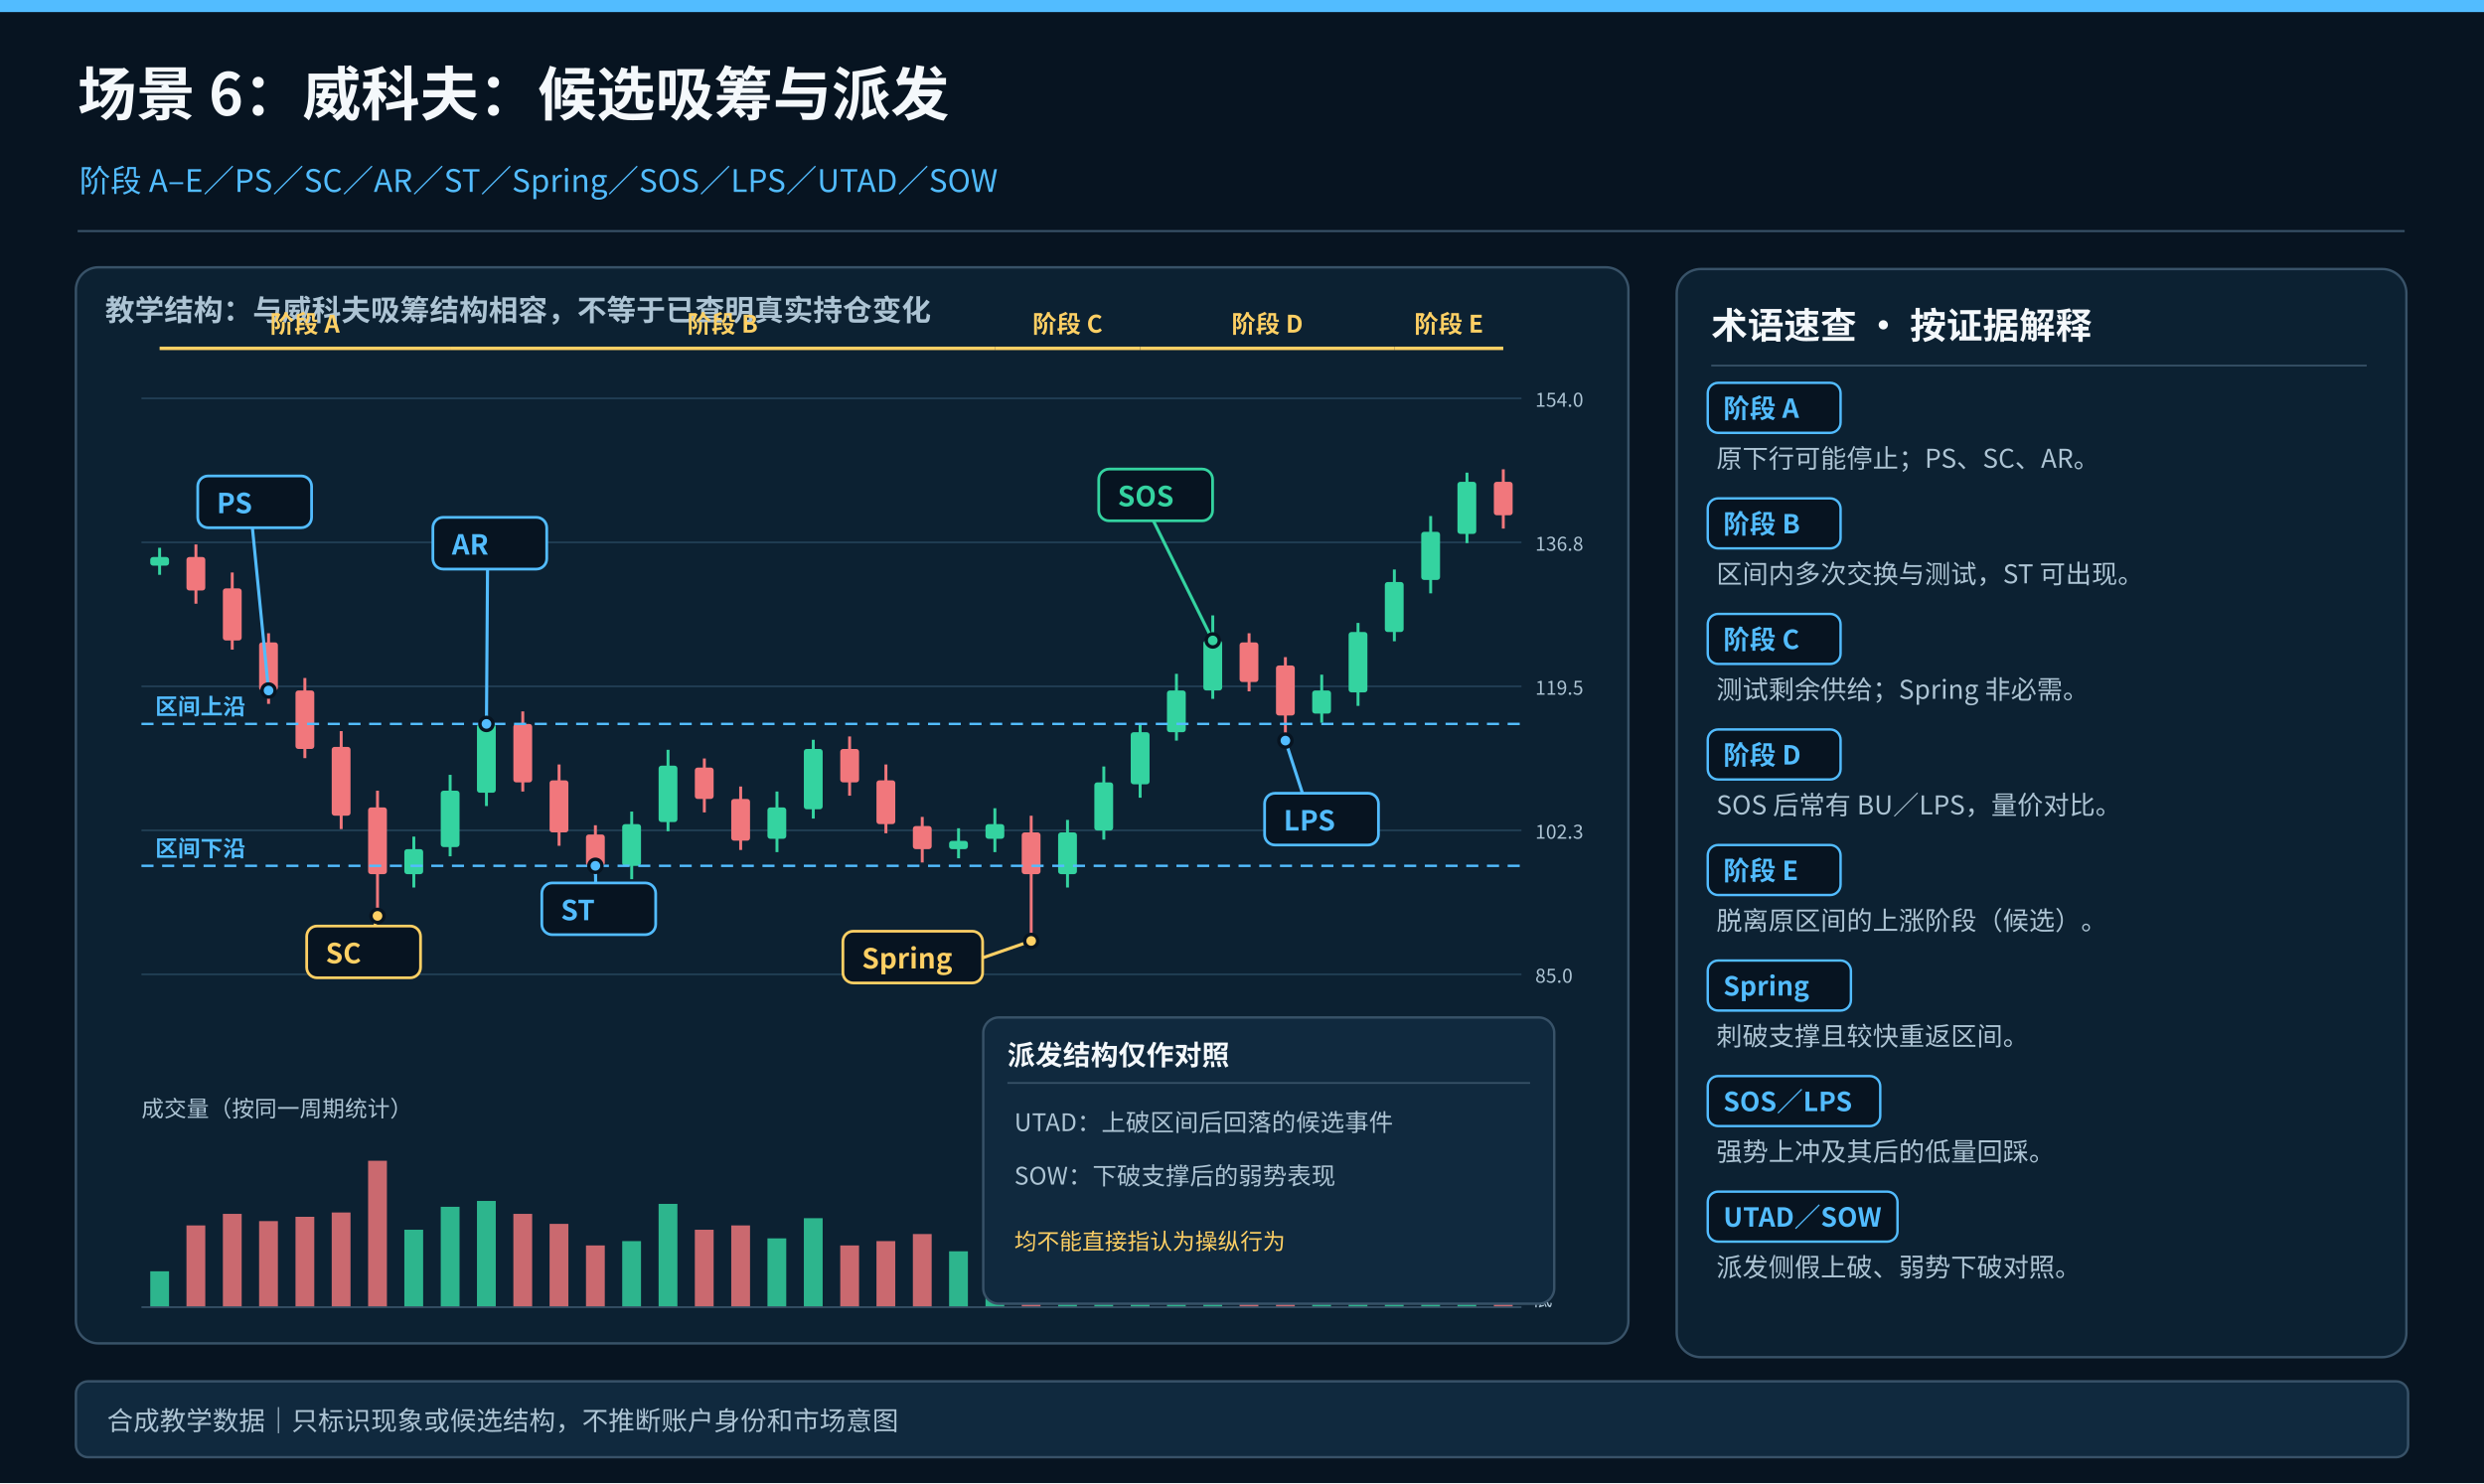
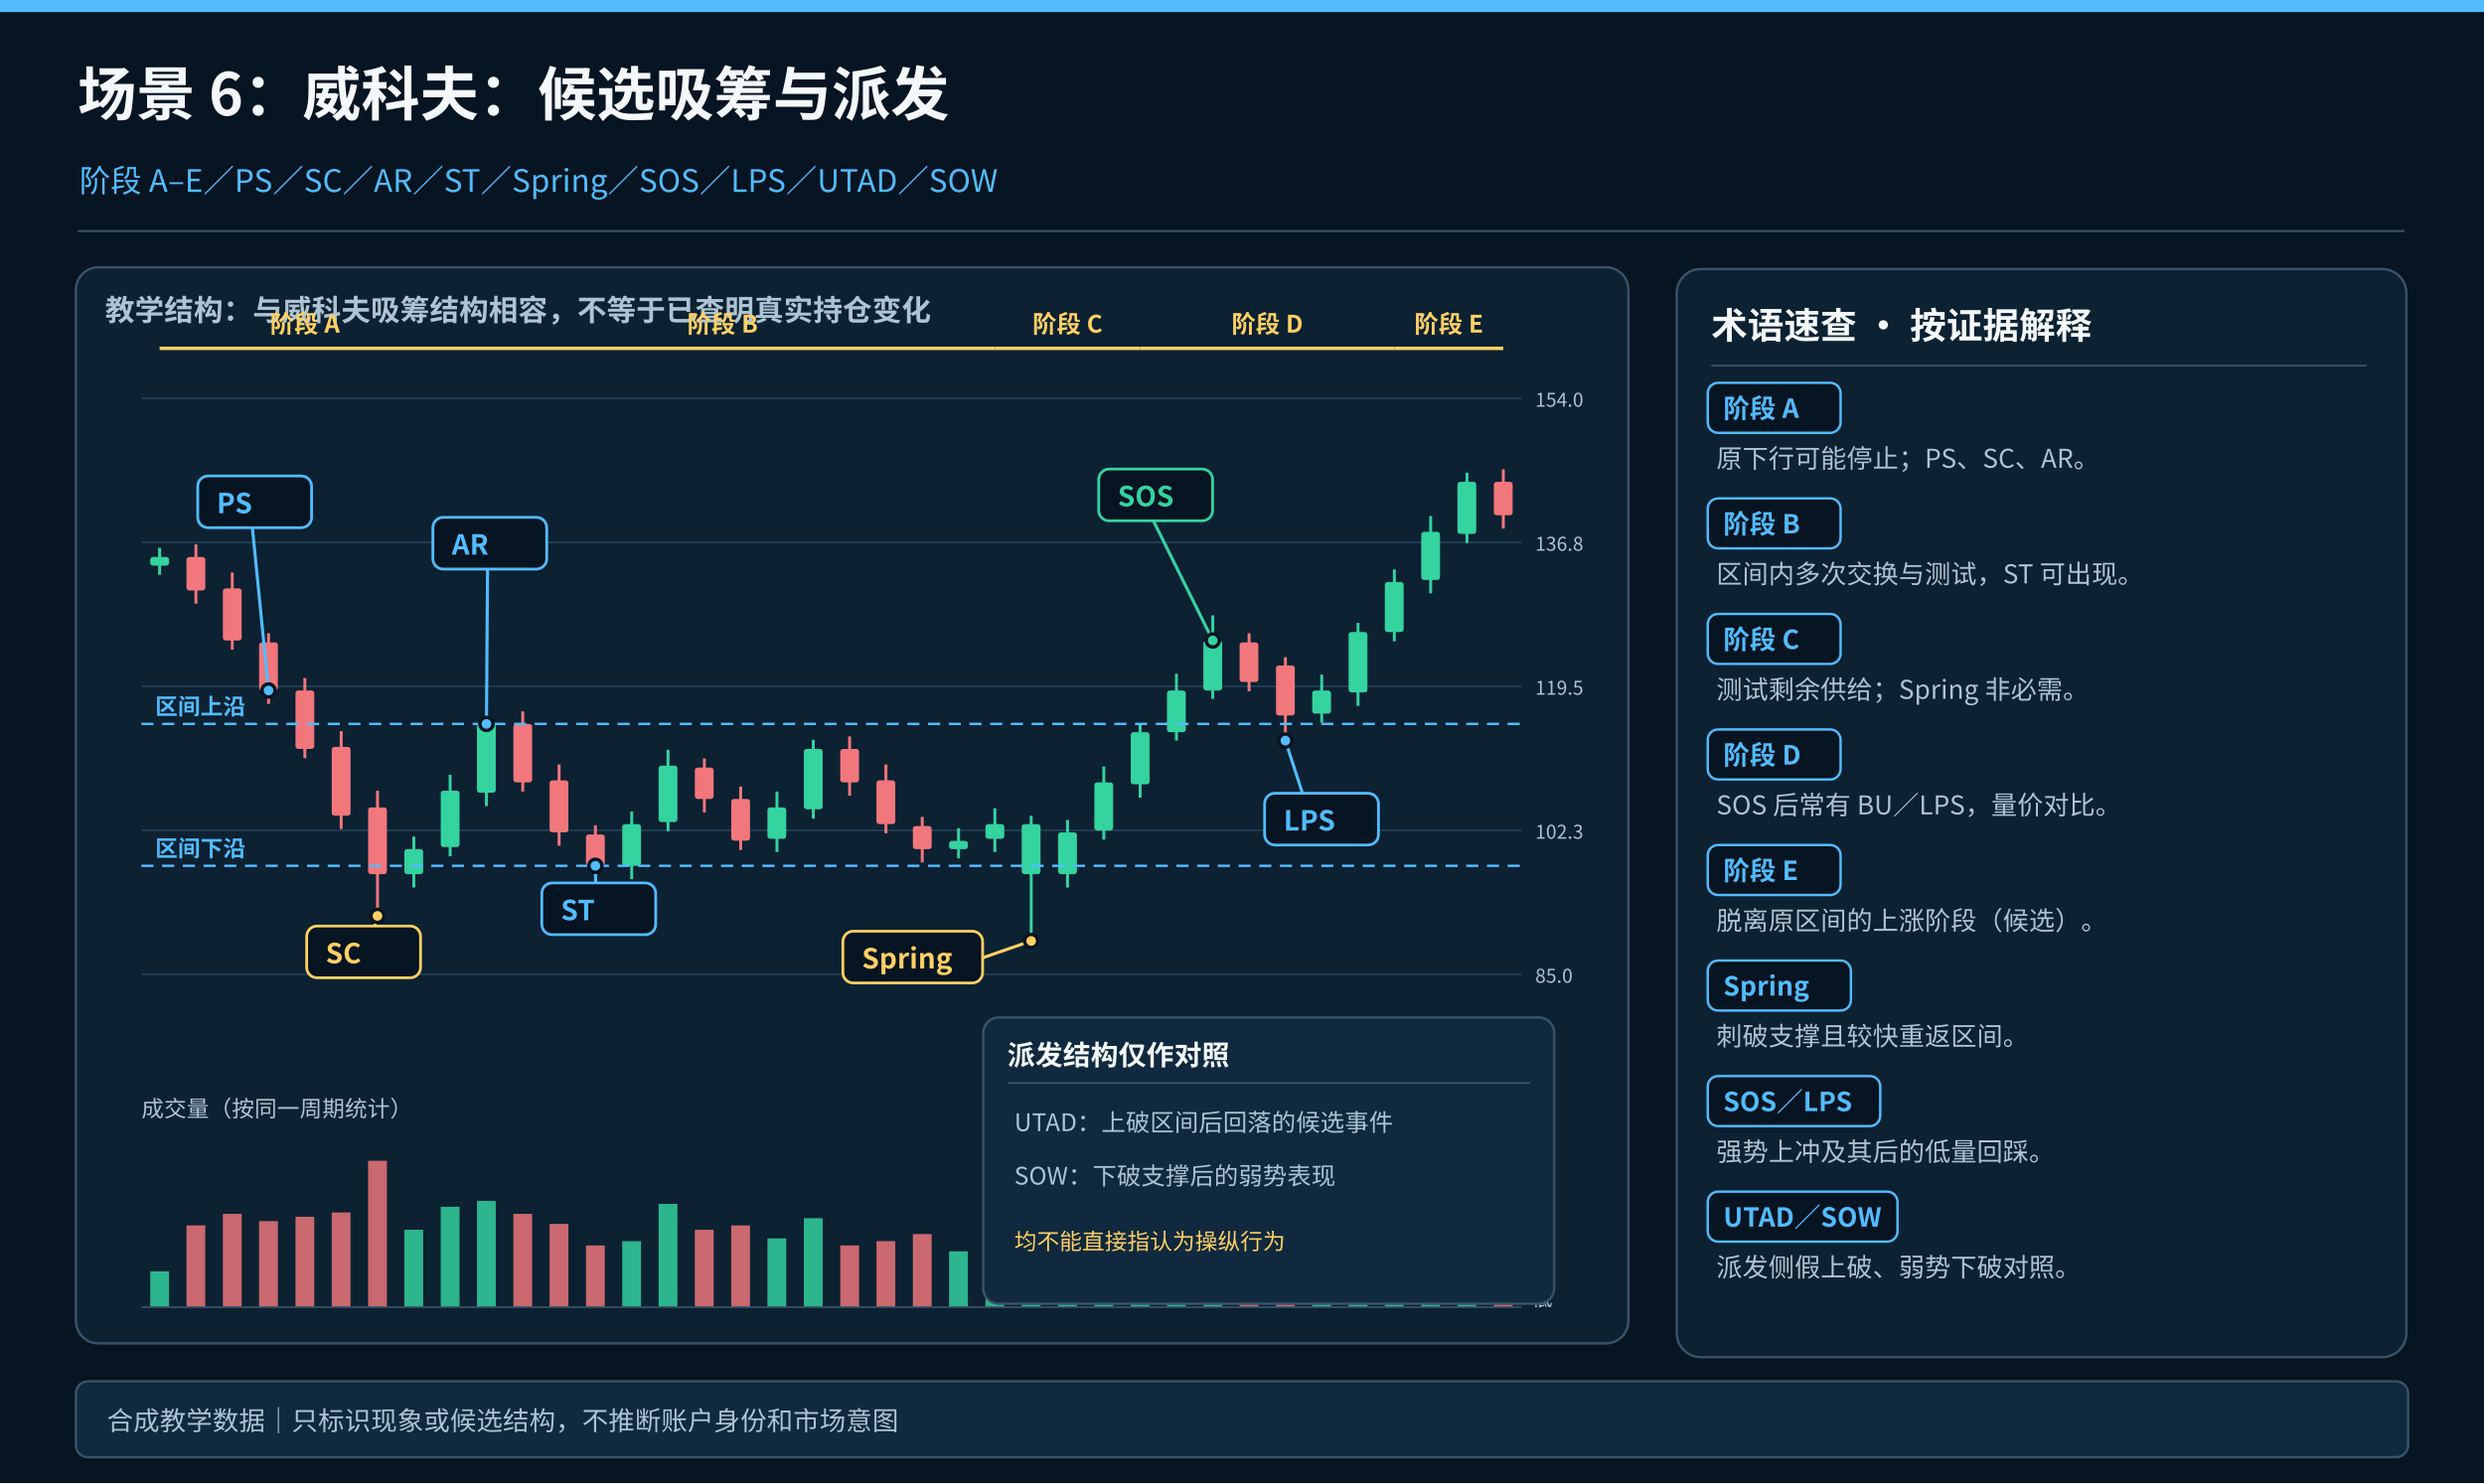
<svg xmlns="http://www.w3.org/2000/svg" width="1440" height="860" viewBox="0 0 1440 860" role="img" aria-label="威科夫：候选吸筹与派发">
  <rect width="1440" height="860" fill="#071421" />
  <rect x="0" y="0" width="1440" height="7" fill="#52bcff" />
  <style>text{font-family:"Noto Sans CJK SC","Noto Sans SC","Microsoft YaHei","PingFang SC",sans-serif;letter-spacing:.1px}</style>
  <text x="45" y="55" font-size="34" fill="#f4f8fb" font-weight="800" text-anchor="start" dominant-baseline="middle">场景 6：威科夫：候选吸筹与派发</text>
  <text x="46" y="105" font-size="18" fill="#52bcff" font-weight="500" text-anchor="start" dominant-baseline="middle">阶段 A–E／PS／SC／AR／ST／Spring／SOS／LPS／UTAD／SOW</text>
  <line x1="45" y1="134" x2="1394" y2="134" stroke="#385268" stroke-width="1.2" />
  <rect x="972" y="156" width="423" height="631" rx="14" fill="#0c2132" stroke="#385268" stroke-width="1.4" />
  <text x="992" y="189" font-size="21" fill="#f4f8fb" font-weight="800" text-anchor="start" dominant-baseline="middle">术语速查 · 按证据解释</text>
  <line x1="992" y1="212" x2="1372" y2="212" stroke="#385268" stroke-width="1" />
  <rect x="990" y="222" width="77" height="29" rx="6" fill="#071421" stroke="#52bcff" stroke-width="1.4" />
  <text x="999" y="237" font-size="15.2" fill="#52bcff" font-weight="700" text-anchor="start" dominant-baseline="middle">阶段 A</text>
  <text x="995" y="266" font-size="15" fill="#adc4d4" font-weight="400" text-anchor="start" dominant-baseline="middle">原下行可能停止；PS、SC、AR。</text>
  <rect x="990" y="289" width="77" height="29" rx="6" fill="#071421" stroke="#52bcff" stroke-width="1.4" />
  <text x="999" y="304" font-size="15.2" fill="#52bcff" font-weight="700" text-anchor="start" dominant-baseline="middle">阶段 B</text>
  <text x="995" y="333" font-size="15" fill="#adc4d4" font-weight="400" text-anchor="start" dominant-baseline="middle">区间内多次交换与测试，ST 可出现。</text>
  <rect x="990" y="356" width="77" height="29" rx="6" fill="#071421" stroke="#52bcff" stroke-width="1.4" />
  <text x="999" y="371" font-size="15.2" fill="#52bcff" font-weight="700" text-anchor="start" dominant-baseline="middle">阶段 C</text>
  <text x="995" y="400" font-size="15" fill="#adc4d4" font-weight="400" text-anchor="start" dominant-baseline="middle">测试剩余供给；Spring 非必需。</text>
  <rect x="990" y="423" width="77" height="29" rx="6" fill="#071421" stroke="#52bcff" stroke-width="1.4" />
  <text x="999" y="438" font-size="15.2" fill="#52bcff" font-weight="700" text-anchor="start" dominant-baseline="middle">阶段 D</text>
  <text x="995" y="467" font-size="15" fill="#adc4d4" font-weight="400" text-anchor="start" dominant-baseline="middle">SOS 后常有 BU／LPS，量价对比。</text>
  <rect x="990" y="490" width="77" height="29" rx="6" fill="#071421" stroke="#52bcff" stroke-width="1.4" />
  <text x="999" y="505" font-size="15.2" fill="#52bcff" font-weight="700" text-anchor="start" dominant-baseline="middle">阶段 E</text>
  <text x="995" y="534" font-size="15" fill="#adc4d4" font-weight="400" text-anchor="start" dominant-baseline="middle">脱离原区间的上涨阶段（候选）。</text>
  <rect x="990" y="557" width="83" height="29" rx="6" fill="#071421" stroke="#52bcff" stroke-width="1.4" />
  <text x="999" y="572" font-size="15.2" fill="#52bcff" font-weight="700" text-anchor="start" dominant-baseline="middle">Spring</text>
  <text x="995" y="601" font-size="15" fill="#adc4d4" font-weight="400" text-anchor="start" dominant-baseline="middle">刺破支撑且较快重返区间。</text>
  <rect x="990" y="624" width="100" height="29" rx="6" fill="#071421" stroke="#52bcff" stroke-width="1.4" />
  <text x="999" y="639" font-size="15.2" fill="#52bcff" font-weight="700" text-anchor="start" dominant-baseline="middle">SOS／LPS</text>
  <text x="995" y="668" font-size="15" fill="#adc4d4" font-weight="400" text-anchor="start" dominant-baseline="middle">强势上冲及其后的低量回踩。</text>
  <rect x="990" y="691" width="110" height="29" rx="6" fill="#071421" stroke="#52bcff" stroke-width="1.4" />
  <text x="999" y="706" font-size="15.2" fill="#52bcff" font-weight="700" text-anchor="start" dominant-baseline="middle">UTAD／SOW</text>
  <text x="995" y="735" font-size="15" fill="#adc4d4" font-weight="400" text-anchor="start" dominant-baseline="middle">派发侧假上破、弱势下破对照。</text>
  <rect x="44" y="801" width="1352" height="44" rx="7" fill="#10293e" stroke="#385268" stroke-width="1.4" />
  <text x="62" y="824" font-size="15.2" fill="#adc4d4" font-weight="500" text-anchor="start" dominant-baseline="middle">合成教学数据｜只标识现象或候选结构，不推断账户身份和市场意图</text>
  <rect x="44" y="155" width="900" height="624" rx="13" fill="#0c2132" stroke="#385268" stroke-width="1.4" />
  <text x="61" y="180" font-size="17" fill="#adc4d4" font-weight="650" text-anchor="start" dominant-baseline="middle">教学结构：与威科夫吸筹结构相容，不等于已查明真实持仓变化</text>
  <line x1="82" y1="231" x2="882" y2="231" stroke="#224056" stroke-width="1" />
  <text x="890" y="232" font-size="11" fill="#adc4d4" font-weight="500" text-anchor="start" dominant-baseline="middle">154.0</text>
  <line x1="82" y1="314.5" x2="882" y2="314.5" stroke="#224056" stroke-width="1" />
  <text x="890" y="315.5" font-size="11" fill="#adc4d4" font-weight="500" text-anchor="start" dominant-baseline="middle">136.8</text>
  <line x1="82" y1="398" x2="882" y2="398" stroke="#224056" stroke-width="1" />
  <text x="890" y="399" font-size="11" fill="#adc4d4" font-weight="500" text-anchor="start" dominant-baseline="middle">119.5</text>
  <line x1="82" y1="481.5" x2="882" y2="481.5" stroke="#224056" stroke-width="1" />
  <text x="890" y="482.5" font-size="11" fill="#adc4d4" font-weight="500" text-anchor="start" dominant-baseline="middle">102.3</text>
  <line x1="82" y1="565" x2="882" y2="565" stroke="#224056" stroke-width="1" />
  <text x="890" y="566" font-size="11" fill="#adc4d4" font-weight="500" text-anchor="start" dominant-baseline="middle">85.0</text>
  <line x1="92.526" y1="317.646" x2="92.526" y2="333.33" stroke="#34d3a0" stroke-width="1.7" />
  <rect x="87.1" y="323.0" width="10.9" height="5.0" rx="1.6" fill="#34d3a0" />
  <rect x="87.1" y="737.2" width="10.9" height="20.8" fill="#34d3a0" opacity=".83" />
  <line x1="113.579" y1="315.71" x2="113.579" y2="350.078" stroke="#f1777c" stroke-width="1.7" />
  <rect x="108.1" y="323.0" width="10.9" height="19.4" rx="1.6" fill="#f1777c" />
  <rect x="108.1" y="710.6" width="10.9" height="47.4" fill="#f1777c" opacity=".83" />
  <line x1="134.632" y1="331.974" x2="134.632" y2="376.701" stroke="#f1777c" stroke-width="1.7" />
  <rect x="129.2" y="341.2" width="10.9" height="30.2" rx="1.6" fill="#f1777c" />
  <rect x="129.2" y="703.9" width="10.9" height="54.1" fill="#f1777c" opacity=".83" />
  <line x1="155.684" y1="367.214" x2="155.684" y2="408.165" stroke="#f1777c" stroke-width="1.7" />
  <rect x="150.2" y="372.5" width="10.9" height="27.9" rx="1.6" fill="#f1777c" />
  <rect x="150.2" y="708.1" width="10.9" height="49.9" fill="#f1777c" opacity=".83" />
  <line x1="176.737" y1="393.159" x2="176.737" y2="439.629" stroke="#f1777c" stroke-width="1.7" />
  <rect x="171.3" y="400.4" width="10.9" height="33.9" rx="1.6" fill="#f1777c" />
  <rect x="171.3" y="705.6" width="10.9" height="52.4" fill="#f1777c" opacity=".83" />
  <line x1="197.789" y1="423.946" x2="197.789" y2="480.774" stroke="#f1777c" stroke-width="1.7" />
  <rect x="192.3" y="433.1" width="10.9" height="39.9" rx="1.6" fill="#f1777c" />
  <rect x="192.3" y="703.1" width="10.9" height="54.9" fill="#f1777c" opacity=".83" />
  <line x1="218.842" y1="458.507" x2="218.842" y2="531.116" stroke="#f1777c" stroke-width="1.7" />
  <rect x="213.4" y="468.2" width="10.9" height="38.7" rx="1.6" fill="#f1777c" />
  <rect x="213.4" y="673.1" width="10.9" height="84.9" fill="#f1777c" opacity=".83" />
  <line x1="239.895" y1="485.13" x2="239.895" y2="514.658" stroke="#34d3a0" stroke-width="1.7" />
  <rect x="234.4" y="492.4" width="10.9" height="14.5" rx="1.6" fill="#34d3a0" />
  <rect x="234.4" y="713.1" width="10.9" height="44.9" fill="#34d3a0" opacity=".83" />
  <line x1="260.947" y1="449.31" x2="260.947" y2="496.554" stroke="#34d3a0" stroke-width="1.7" />
  <rect x="255.5" y="458.5" width="10.9" height="32.7" rx="1.6" fill="#34d3a0" />
  <rect x="255.5" y="699.8" width="10.9" height="58.2" fill="#34d3a0" opacity=".83" />
  <line x1="282" y1="414.458" x2="282" y2="467.414" stroke="#34d3a0" stroke-width="1.7" />
  <rect x="276.5" y="419.8" width="10.9" height="39.9" rx="1.6" fill="#34d3a0" />
  <rect x="276.5" y="696.4" width="10.9" height="61.6" fill="#34d3a0" opacity=".83" />
  <line x1="303.053" y1="412.522" x2="303.053" y2="458.991" stroke="#f1777c" stroke-width="1.7" />
  <rect x="297.6" y="419.8" width="10.9" height="33.9" rx="1.6" fill="#f1777c" />
  <rect x="297.6" y="703.9" width="10.9" height="54.1" fill="#f1777c" opacity=".83" />
  <line x1="324.105" y1="443.308" x2="324.105" y2="490.455" stroke="#f1777c" stroke-width="1.7" />
  <rect x="318.6" y="452.5" width="10.9" height="30.2" rx="1.6" fill="#f1777c" />
  <rect x="318.6" y="709.7" width="10.9" height="48.3" fill="#f1777c" opacity=".83" />
  <line x1="345.158" y1="478.547" x2="345.158" y2="507.397" stroke="#f1777c" stroke-width="1.7" />
  <rect x="339.7" y="483.9" width="10.9" height="18.2" rx="1.6" fill="#f1777c" />
  <rect x="339.7" y="722.2" width="10.9" height="35.8" fill="#f1777c" opacity=".83" />
  <line x1="366.211" y1="470.609" x2="366.211" y2="509.817" stroke="#34d3a0" stroke-width="1.7" />
  <rect x="360.7" y="477.9" width="10.9" height="24.2" rx="1.6" fill="#34d3a0" />
  <rect x="360.7" y="719.7" width="10.9" height="38.3" fill="#34d3a0" opacity=".83" />
  <line x1="387.263" y1="434.788" x2="387.263" y2="482.032" stroke="#34d3a0" stroke-width="1.7" />
  <rect x="381.8" y="444.0" width="10.9" height="32.7" rx="1.6" fill="#34d3a0" />
  <rect x="381.8" y="698.1" width="10.9" height="59.9" fill="#34d3a0" opacity=".83" />
  <line x1="408.316" y1="439.823" x2="408.316" y2="471.093" stroke="#f1777c" stroke-width="1.7" />
  <rect x="402.8" y="445.1" width="10.9" height="18.2" rx="1.6" fill="#f1777c" />
  <rect x="402.8" y="713.1" width="10.9" height="44.9" fill="#f1777c" opacity=".83" />
  <line x1="429.368" y1="456.087" x2="429.368" y2="492.875" stroke="#f1777c" stroke-width="1.7" />
  <rect x="423.9" y="463.3" width="10.9" height="24.2" rx="1.6" fill="#f1777c" />
  <rect x="423.9" y="710.6" width="10.9" height="47.4" fill="#f1777c" opacity=".83" />
  <line x1="450.421" y1="458.991" x2="450.421" y2="494.134" stroke="#34d3a0" stroke-width="1.7" />
  <rect x="444.9" y="468.2" width="10.9" height="18.2" rx="1.6" fill="#34d3a0" />
  <rect x="444.9" y="718.1" width="10.9" height="39.9" fill="#34d3a0" opacity=".83" />
  <line x1="471.474" y1="428.98" x2="471.474" y2="474.675" stroke="#34d3a0" stroke-width="1.7" />
  <rect x="466.0" y="434.3" width="10.9" height="35.0" rx="1.6" fill="#34d3a0" />
  <rect x="466.0" y="706.4" width="10.9" height="51.6" fill="#34d3a0" opacity=".83" />
  <line x1="492.526" y1="427.043" x2="492.526" y2="461.412" stroke="#f1777c" stroke-width="1.7" />
  <rect x="487.1" y="434.3" width="10.9" height="19.4" rx="1.6" fill="#f1777c" />
  <rect x="487.1" y="722.2" width="10.9" height="35.8" fill="#f1777c" opacity=".83" />
  <line x1="513.579" y1="443.308" x2="513.579" y2="483.194" stroke="#f1777c" stroke-width="1.7" />
  <rect x="508.1" y="452.5" width="10.9" height="25.4" rx="1.6" fill="#f1777c" />
  <rect x="508.1" y="719.7" width="10.9" height="38.3" fill="#f1777c" opacity=".83" />
  <line x1="534.632" y1="473.707" x2="534.632" y2="500.136" stroke="#f1777c" stroke-width="1.7" />
  <rect x="529.2" y="479.0" width="10.9" height="13.4" rx="1.6" fill="#f1777c" />
  <rect x="529.2" y="715.6" width="10.9" height="42.4" fill="#f1777c" opacity=".83" />
  <line x1="555.684" y1="480.29" x2="555.684" y2="497.716" stroke="#34d3a0" stroke-width="1.7" />
  <rect x="550.2" y="487.6" width="10.9" height="4.8" rx="1.6" fill="#34d3a0" />
  <rect x="550.2" y="725.6" width="10.9" height="32.4" fill="#34d3a0" opacity=".83" />
  <line x1="576.737" y1="468.672" x2="576.737" y2="494.134" stroke="#34d3a0" stroke-width="1.7" />
  <rect x="571.3" y="477.9" width="10.9" height="8.5" rx="1.6" fill="#34d3a0" />
  <rect x="571.3" y="724.7" width="10.9" height="33.3" fill="#34d3a0" opacity=".83" />
-   <line x1="597.789" y1="473.029" x2="597.789" y2="545.638" stroke="#f1777c" stroke-width="1.7" />
-   <rect x="592.3" y="482.7" width="10.9" height="24.2" rx="1.6" fill="#f1777c" />
-   <rect x="592.3" y="723.1" width="10.9" height="34.9" fill="#f1777c" opacity=".83" />
+   <line x1="597.789" y1="473.029" x2="597.789" y2="545.638" stroke="#34d3a0" stroke-width="1.7" />
+   <rect x="592.3" y="477.9" width="10.9" height="29.0" rx="1.6" fill="#34d3a0" />
+   <rect x="592.3" y="723.1" width="10.9" height="34.9" fill="#34d3a0" opacity=".83" />
  <line x1="618.842" y1="475.449" x2="618.842" y2="514.658" stroke="#34d3a0" stroke-width="1.7" />
  <rect x="613.4" y="482.7" width="10.9" height="24.2" rx="1.6" fill="#34d3a0" />
  <rect x="613.4" y="716.4" width="10.9" height="41.6" fill="#34d3a0" opacity=".83" />
  <line x1="639.895" y1="444.47" x2="639.895" y2="486.873" stroke="#34d3a0" stroke-width="1.7" />
  <rect x="634.4" y="453.7" width="10.9" height="27.9" rx="1.6" fill="#34d3a0" />
  <rect x="634.4" y="715.6" width="10.9" height="42.4" fill="#34d3a0" opacity=".83" />
  <line x1="660.947" y1="419.299" x2="660.947" y2="462.573" stroke="#34d3a0" stroke-width="1.7" />
  <rect x="655.5" y="424.6" width="10.9" height="30.2" rx="1.6" fill="#34d3a0" />
  <rect x="655.5" y="699.8" width="10.9" height="58.2" fill="#34d3a0" opacity=".83" />
  <line x1="682" y1="390.739" x2="682" y2="429.464" stroke="#34d3a0" stroke-width="1.7" />
  <rect x="676.5" y="400.4" width="10.9" height="24.2" rx="1.6" fill="#34d3a0" />
  <rect x="676.5" y="664.8" width="10.9" height="93.2" fill="#34d3a0" opacity=".83" />
  <line x1="703.053" y1="356.855" x2="703.053" y2="405.261" stroke="#34d3a0" stroke-width="1.7" />
  <rect x="697.6" y="371.4" width="10.9" height="29.0" rx="1.6" fill="#34d3a0" />
  <rect x="697.6" y="654.0" width="10.9" height="104.0" fill="#34d3a0" opacity=".83" />
  <line x1="724.105" y1="367.214" x2="724.105" y2="400.904" stroke="#f1777c" stroke-width="1.7" />
  <rect x="718.6" y="372.5" width="10.9" height="23.0" rx="1.6" fill="#f1777c" />
  <rect x="718.6" y="713.1" width="10.9" height="44.9" fill="#f1777c" opacity=".83" />
  <line x1="745.158" y1="381.058" x2="745.158" y2="429.464" stroke="#f1777c" stroke-width="1.7" />
  <rect x="739.7" y="385.9" width="10.9" height="29.0" rx="1.6" fill="#f1777c" />
  <rect x="739.7" y="738.0" width="10.9" height="20.0" fill="#f1777c" opacity=".83" />
  <line x1="766.211" y1="391.223" x2="766.211" y2="419.105" stroke="#34d3a0" stroke-width="1.7" />
  <rect x="760.7" y="400.4" width="10.9" height="13.4" rx="1.6" fill="#34d3a0" />
  <rect x="760.7" y="726.4" width="10.9" height="31.6" fill="#34d3a0" opacity=".83" />
  <line x1="787.263" y1="361.212" x2="787.263" y2="409.327" stroke="#34d3a0" stroke-width="1.7" />
  <rect x="781.8" y="366.5" width="10.9" height="35.0" rx="1.6" fill="#34d3a0" />
  <rect x="781.8" y="710.6" width="10.9" height="47.4" fill="#34d3a0" opacity=".83" />
  <line x1="808.316" y1="330.232" x2="808.316" y2="371.861" stroke="#34d3a0" stroke-width="1.7" />
  <rect x="802.8" y="337.5" width="10.9" height="29.0" rx="1.6" fill="#34d3a0" />
  <rect x="802.8" y="701.4" width="10.9" height="56.6" fill="#34d3a0" opacity=".83" />
  <line x1="829.368" y1="299.252" x2="829.368" y2="344.076" stroke="#34d3a0" stroke-width="1.7" />
  <rect x="823.9" y="308.4" width="10.9" height="27.9" rx="1.6" fill="#34d3a0" />
  <rect x="823.9" y="704.8" width="10.9" height="53.2" fill="#34d3a0" opacity=".83" />
  <line x1="850.421" y1="274.081" x2="850.421" y2="314.936" stroke="#34d3a0" stroke-width="1.7" />
  <rect x="844.9" y="279.4" width="10.9" height="30.2" rx="1.6" fill="#34d3a0" />
  <rect x="844.9" y="705.6" width="10.9" height="52.4" fill="#34d3a0" opacity=".83" />
  <line x1="871.474" y1="272.145" x2="871.474" y2="306.513" stroke="#f1777c" stroke-width="1.7" />
  <rect x="866.0" y="279.4" width="10.9" height="19.4" rx="1.6" fill="#f1777c" />
  <rect x="866.0" y="717.2" width="10.9" height="40.8" fill="#f1777c" opacity=".83" />
  <line x1="82" y1="758" x2="882" y2="758" stroke="#385268" stroke-width="1" />
  <text x="82" y="643" font-size="13" fill="#adc4d4" font-weight="500" text-anchor="start" dominant-baseline="middle">成交量（按同一周期统计）</text>
  <text x="888" y="669" font-size="12" fill="#adc4d4" font-weight="500" text-anchor="start" dominant-baseline="middle">高</text>
  <text x="888" y="753" font-size="12" fill="#adc4d4" font-weight="500" text-anchor="start" dominant-baseline="middle">低</text>
  <line x1="82" y1="502.072" x2="882" y2="502.072" stroke="#52bcff" stroke-width="1.4" stroke-dasharray="7 5" />
  <text x="90" y="492.072" font-size="13" fill="#52bcff" font-weight="650" text-anchor="start" dominant-baseline="middle">区间下沿</text>
  <line x1="82" y1="419.783" x2="882" y2="419.783" stroke="#52bcff" stroke-width="1.4" stroke-dasharray="7 5" />
  <text x="90" y="409.783" font-size="13" fill="#52bcff" font-weight="650" text-anchor="start" dominant-baseline="middle">区间上沿</text>
  <line x1="92.526" y1="202" x2="260.947" y2="202" stroke="#ffd064" stroke-width="2" />
  <text x="176.737" y="188" font-size="14" fill="#ffd064" font-weight="700" text-anchor="middle" dominant-baseline="middle">阶段 A</text>
  <line x1="260.947" y1="202" x2="576.737" y2="202" stroke="#ffd064" stroke-width="2" />
  <text x="418.842" y="188" font-size="14" fill="#ffd064" font-weight="700" text-anchor="middle" dominant-baseline="middle">阶段 B</text>
  <line x1="576.737" y1="202" x2="660.947" y2="202" stroke="#ffd064" stroke-width="2" />
  <text x="618.842" y="188" font-size="14" fill="#ffd064" font-weight="700" text-anchor="middle" dominant-baseline="middle">阶段 C</text>
  <line x1="660.947" y1="202" x2="808.316" y2="202" stroke="#ffd064" stroke-width="2" />
  <text x="734.632" y="188" font-size="14" fill="#ffd064" font-weight="700" text-anchor="middle" dominant-baseline="middle">阶段 D</text>
  <line x1="808.316" y1="202" x2="871.474" y2="202" stroke="#ffd064" stroke-width="2" />
  <text x="839.895" y="188" font-size="14" fill="#ffd064" font-weight="700" text-anchor="middle" dominant-baseline="middle">阶段 E</text>
  <line x1="146.312" y1="306" x2="155.684" y2="400.42" stroke="#52bcff" stroke-width="1.8" />
  <rect x="114.632" y="276" width="66" height="30" rx="6" fill="#071421" stroke="#52bcff" stroke-width="1.6" />
  <text x="125.632" y="292" font-size="16" fill="#52bcff" font-weight="700" text-anchor="start" dominant-baseline="middle">PS</text>
  <circle cx="155.684" cy="400.42" r="3.8" fill="#52bcff" stroke="#071421" stroke-width="2" />
  <line x1="209.469" y1="567" x2="218.842" y2="531.116" stroke="#ffd064" stroke-width="1.8" />
  <rect x="177.789" y="537" width="66" height="30" rx="6" fill="#071421" stroke="#ffd064" stroke-width="1.6" />
  <text x="188.789" y="553" font-size="16" fill="#ffd064" font-weight="700" text-anchor="start" dominant-baseline="middle">SC</text>
  <circle cx="218.842" cy="531.116" r="3.8" fill="#ffd064" stroke="#071421" stroke-width="2" />
  <line x1="282.627" y1="330" x2="282" y2="419.783" stroke="#52bcff" stroke-width="1.8" />
  <rect x="250.947" y="300" width="66" height="30" rx="6" fill="#071421" stroke="#52bcff" stroke-width="1.6" />
  <text x="261.947" y="316" font-size="16" fill="#52bcff" font-weight="700" text-anchor="start" dominant-baseline="middle">AR</text>
  <circle cx="282" cy="419.783" r="3.8" fill="#52bcff" stroke="#071421" stroke-width="2" />
  <line x1="345.785" y1="542" x2="345.158" y2="502.072" stroke="#52bcff" stroke-width="1.8" />
  <rect x="314.105" y="512" width="66" height="30" rx="6" fill="#071421" stroke="#52bcff" stroke-width="1.6" />
  <text x="325.105" y="528" font-size="16" fill="#52bcff" font-weight="700" text-anchor="start" dominant-baseline="middle">ST</text>
  <circle cx="345.158" cy="502.072" r="3.8" fill="#52bcff" stroke="#071421" stroke-width="2" />
  <line x1="527.512" y1="570" x2="597.789" y2="545.638" stroke="#ffd064" stroke-width="1.8" />
  <rect x="488.632" y="540" width="81" height="30" rx="6" fill="#071421" stroke="#ffd064" stroke-width="1.6" />
  <text x="499.632" y="556" font-size="16" fill="#ffd064" font-weight="700" text-anchor="start" dominant-baseline="middle">Spring</text>
  <circle cx="597.789" cy="545.638" r="3.8" fill="#ffd064" stroke="#071421" stroke-width="2" />
  <line x1="668.627" y1="302" x2="703.053" y2="371.377" stroke="#34d3a0" stroke-width="1.8" />
  <rect x="636.947" y="272" width="66" height="30" rx="6" fill="#071421" stroke="#34d3a0" stroke-width="1.6" />
  <text x="647.947" y="288" font-size="16" fill="#34d3a0" font-weight="700" text-anchor="start" dominant-baseline="middle">SOS</text>
  <circle cx="703.053" cy="371.377" r="3.8" fill="#34d3a0" stroke="#071421" stroke-width="2" />
  <line x1="764.785" y1="490" x2="745.158" y2="429.464" stroke="#52bcff" stroke-width="1.8" />
  <rect x="733.105" y="460" width="66" height="30" rx="6" fill="#071421" stroke="#52bcff" stroke-width="1.6" />
  <text x="744.105" y="476" font-size="16" fill="#52bcff" font-weight="700" text-anchor="start" dominant-baseline="middle">LPS</text>
  <circle cx="745.158" cy="429.464" r="3.8" fill="#52bcff" stroke="#071421" stroke-width="2" />
  <rect x="570" y="590" width="331" height="166" rx="9" fill="#10293e" stroke="#385268" stroke-width="1.4" />
  <text x="584" y="612" font-size="16" fill="#f4f8fb" font-weight="750" text-anchor="start" dominant-baseline="middle">派发结构仅作对照</text>
  <line x1="584" y1="628" x2="887" y2="628" stroke="#385268" stroke-width="1" />
  <text x="588" y="651" font-size="14" fill="#adc4d4" font-weight="500" text-anchor="start" dominant-baseline="middle">UTAD：上破区间后回落的候选事件</text>
  <text x="588" y="682" font-size="14" fill="#adc4d4" font-weight="500" text-anchor="start" dominant-baseline="middle">SOW：下破支撑后的弱势表现</text>
  <text x="588" y="720" font-size="13" fill="#ffd064" font-weight="500" text-anchor="start" dominant-baseline="middle">均不能直接指认为操纵行为</text>
</svg>
